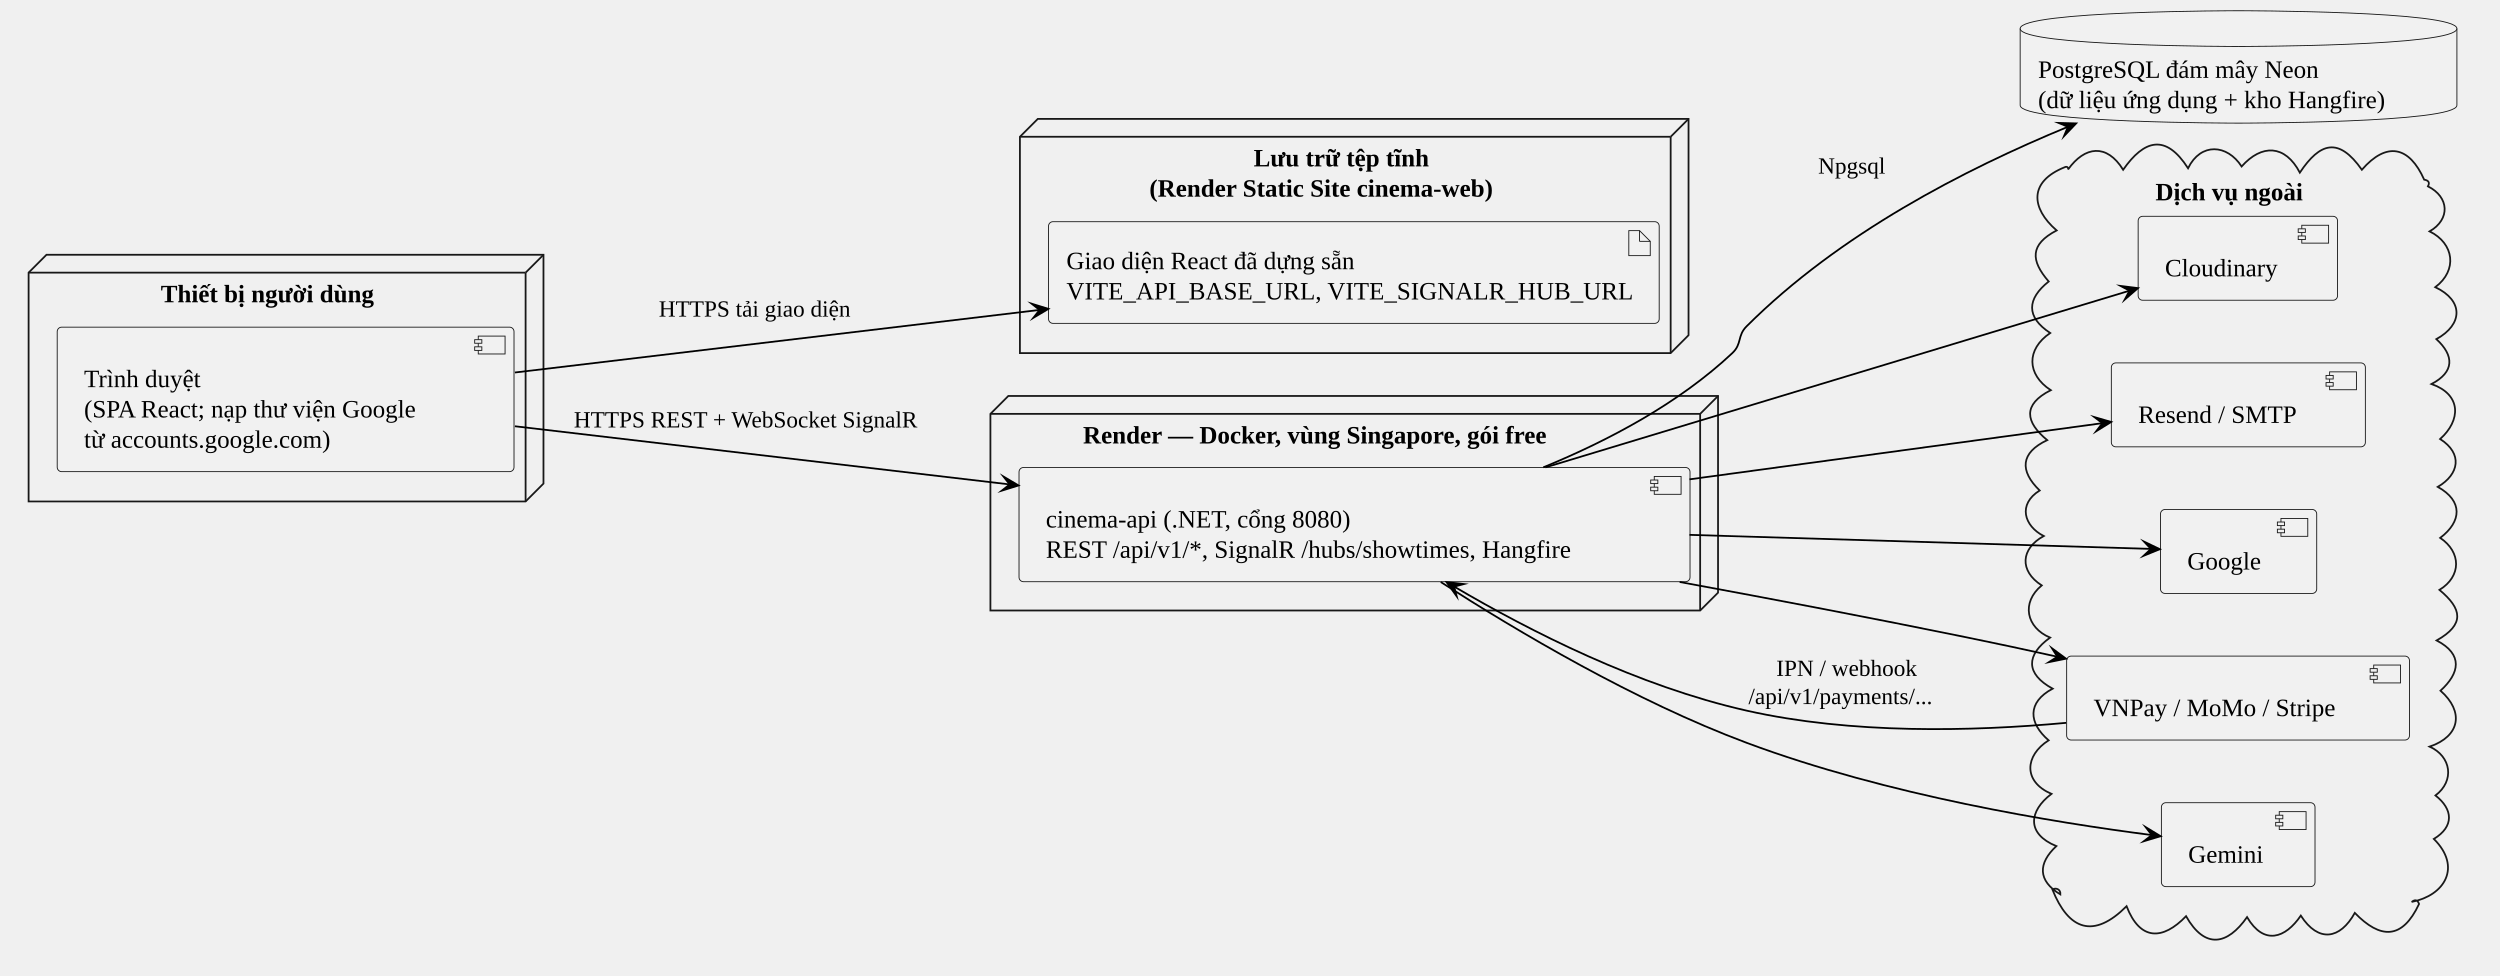
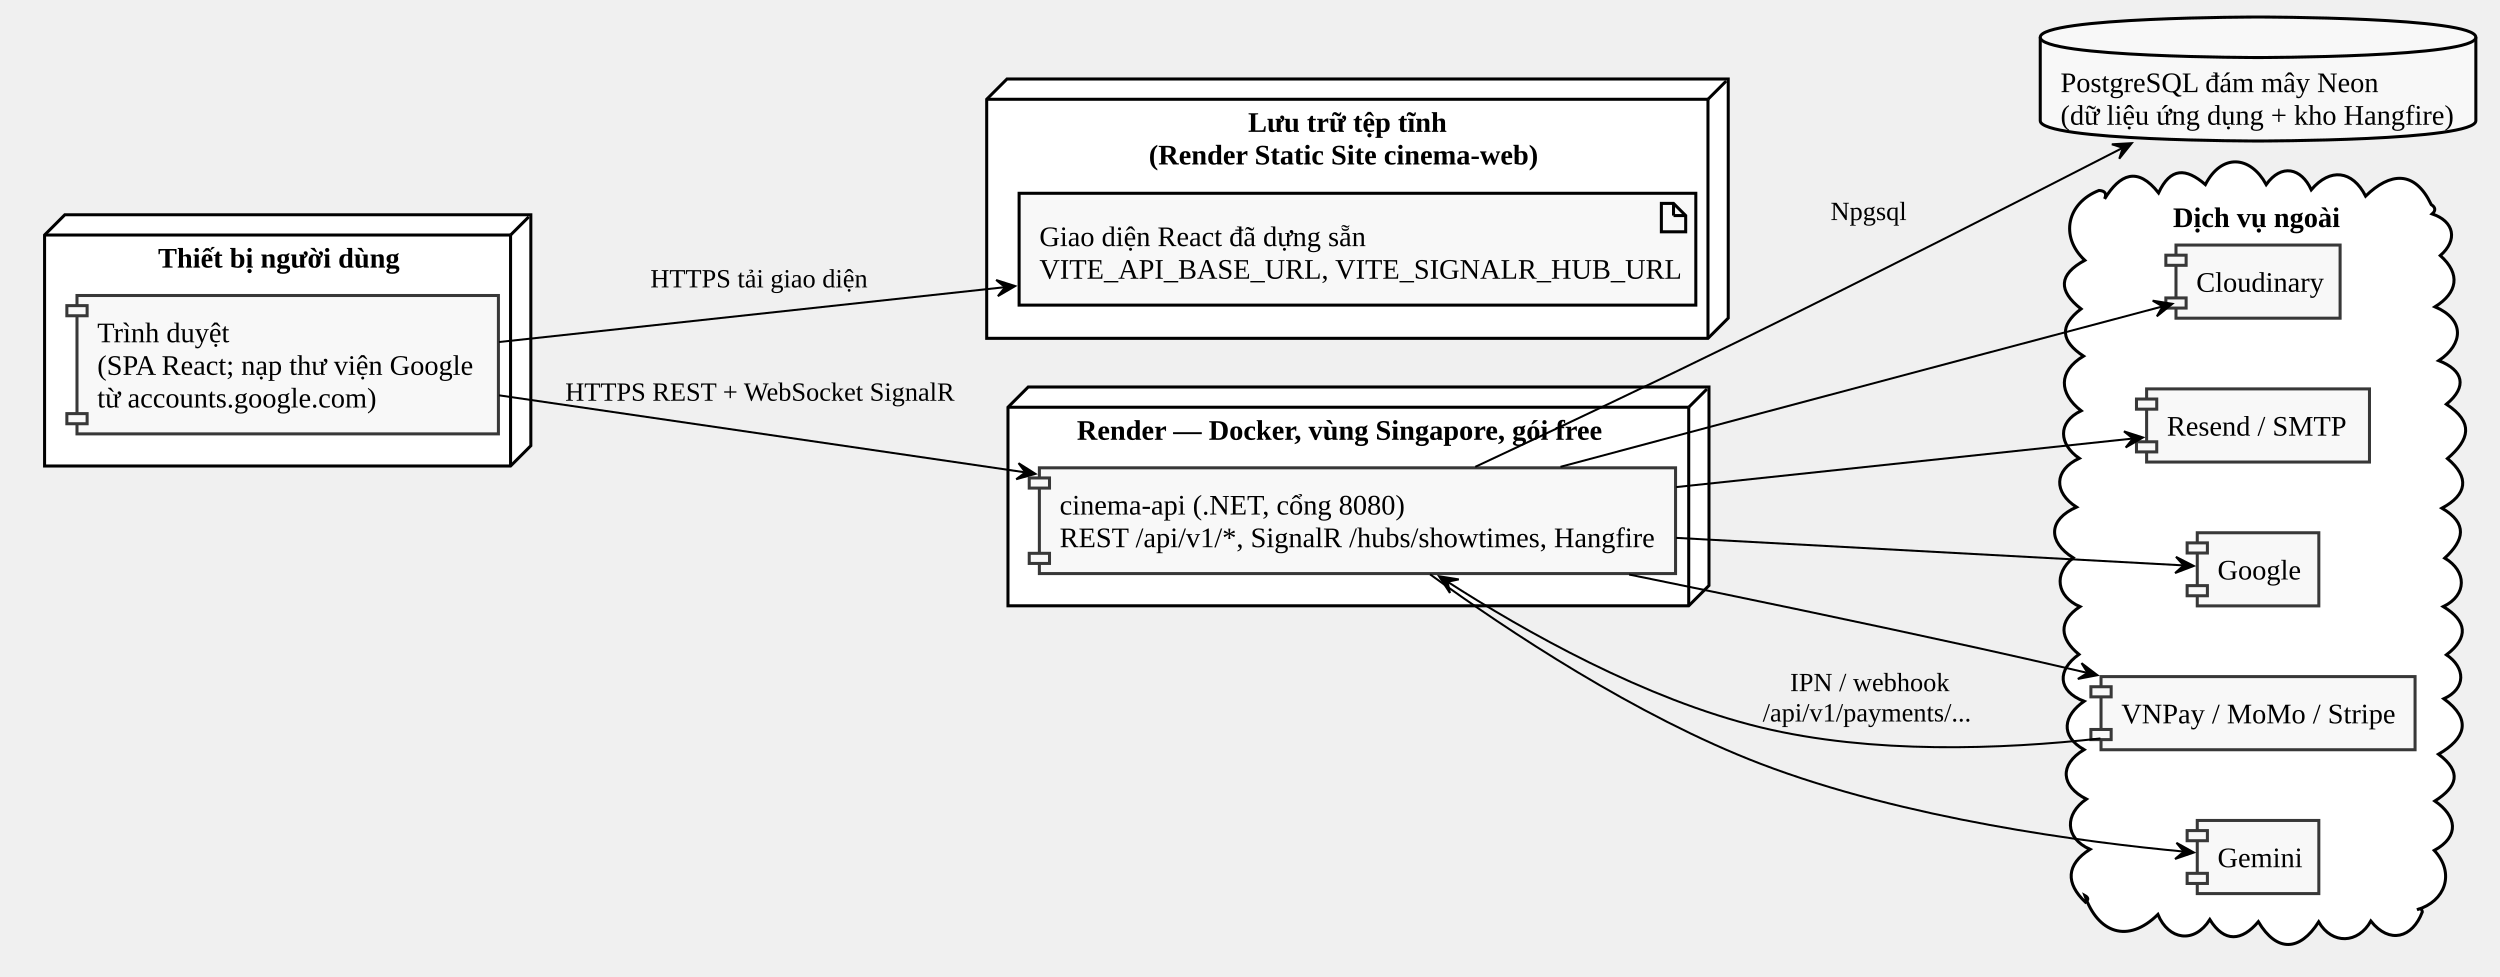
- <svg xmlns="http://www.w3.org/2000/svg" version="1.1" data-diagram-type="DESCRIPTION" style="width:2185px;height:853px;background:#FFFFFF;" width="2185.938px" height="853.125px" viewBox="0 0 2185 853" zoomAndPan="magnify" preserveAspectRatio="none" contentStyleType="text/css">
+ <svg xmlns="http://www.w3.org/2000/svg" contentScriptType="application/ecmascript" contentStyleType="text/css" height="753.125px" preserveAspectRatio="none" style="width:1928px;height:753px;" version="1.1" viewBox="0 0 1928 753" width="1928.125px" zoomAndPan="magnify">
  <defs />
-   <g font-family="sans-serif" lengthAdjust="spacing">
-     <g class="cluster" data-qualified-name="Thi.t b. ng..i d.ng" id="ent0001" data-source-line="8">
-       <polygon points="25,238.281,40.625,222.656,475,222.656,475,422.656,459.375,438.281,25,438.281,25,238.281" fill="none" style="stroke:#181818;stroke-width:1.563;stroke-linejoin:miter;stroke-miterlimit:10;" />
-       <line x1="459.375" y1="238.281" x2="475" y2="222.656" style="stroke:#181818;stroke-width:1.563;" />
-       <line x1="25" y1="238.281" x2="459.375" y2="238.281" style="stroke:#181818;stroke-width:1.563;" />
-       <line x1="459.375" y1="238.281" x2="459.375" y2="438.281" style="stroke:#181818;stroke-width:1.563;" />
-       <text x="140.511" y="264.16" fill="#000" font-size="21.875" textLength="206.477" font-weight="700" font-family="'Times New Roman'">Thiết bị người dùng</text>
-     </g>
-     <g class="cluster" data-qualified-name="L.u tr. t.p t.nh.n.Render Static Site cinema-web." id="ent0003" data-source-line="11">
-       <polygon points="891.406,119.531,907.031,103.906,1475.781,103.906,1475.781,292.969,1460.156,308.594,891.406,308.594,891.406,119.531" fill="none" style="stroke:#181818;stroke-width:1.563;stroke-linejoin:miter;stroke-miterlimit:10;" />
-       <line x1="1460.156" y1="119.531" x2="1475.781" y2="103.906" style="stroke:#181818;stroke-width:1.563;" />
-       <line x1="891.406" y1="119.531" x2="1460.156" y2="119.531" style="stroke:#181818;stroke-width:1.563;" />
-       <line x1="1460.156" y1="119.531" x2="1460.156" y2="308.594" style="stroke:#181818;stroke-width:1.563;" />
-       <text x="1095.686" y="145.41" fill="#000" font-size="21.875" textLength="163.315" font-weight="700" font-family="'Times New Roman'">Lưu trữ tệp tĩnh</text>
-       <text x="1004.507" y="171.878" fill="#000" font-size="21.875" textLength="345.674" font-weight="700" font-family="'Times New Roman'">(Render Static Site cinema-web)</text>
-     </g>
-     <g class="cluster" data-qualified-name="Render . Docker. v.ng Singapore. g.i free" id="ent0005" data-source-line="14">
-       <polygon points="865.625,361.719,881.25,346.094,1501.563,346.094,1501.563,517.969,1485.938,533.594,865.625,533.594,865.625,361.719" fill="none" style="stroke:#181818;stroke-width:1.563;stroke-linejoin:miter;stroke-miterlimit:10;" />
-       <line x1="1485.938" y1="361.719" x2="1501.563" y2="346.094" style="stroke:#181818;stroke-width:1.563;" />
-       <line x1="865.625" y1="361.719" x2="1485.938" y2="361.719" style="stroke:#181818;stroke-width:1.563;" />
-       <line x1="1485.938" y1="361.719" x2="1485.938" y2="533.594" style="stroke:#181818;stroke-width:1.563;" />
-       <text x="946.556" y="387.598" fill="#000" font-size="21.875" textLength="461.575" font-weight="700" font-family="'Times New Roman'">Render — Docker, vùng Singapore, gói free</text>
-     </g>
-     <g class="cluster" data-qualified-name="D.ch v. ngo.i" id="ent0008" data-source-line="18">
-       <path d="M1807.468,148.152 C1822.039,127.745 1841.249,125.145 1855.625,148.367 C1873.953,122.191 1892.699,116.472 1912.357,147.038 C1923.566,124.304 1946.576,126.01 1959.175,145.497 C1976.781,125.76 1997.143,126.276 2010.064,150.875 C2027.748,124.372 2044.03,119.578 2064.269,148.371 C2085.98,123.447 2105.66,127.72 2118.75,157.031 C2122.168,157.557 2124.004,159.312 2122.02,162.865 C2140.599,172.154 2141.831,191.565 2123.488,202.23 C2144.986,212.835 2148.089,236.187 2128.463,250.987 C2153.367,262.833 2152.63,283.565 2129.396,296.4 C2145.054,310.841 2145.328,325.05 2125.163,335.625 C2151.599,344.992 2150.895,367.355 2132.684,383.706 C2152.764,396.588 2149.304,414.552 2130.638,425.538 C2152.763,437.912 2151.621,455.79 2132.755,470.111 C2151.188,482.624 2151.503,503.608 2132.093,515.569 C2151.943,532.117 2154.518,545.699 2129.635,559.76 C2153.004,572.019 2149.821,588.327 2132.992,603.66 C2153.808,621.997 2150.232,643.424 2123.524,652.559 C2142.426,661.162 2145.603,682.354 2128.616,695.239 C2144.049,707.368 2145.083,722.355 2127.198,733.24 C2151.764,757.716 2136.781,782.66 2107.813,788.281 C2110.826,785.93 2112.92,786.388 2114.262,790.068 C2099.502,821.478 2080.437,820.893 2058.102,797.885 C2045.148,821.225 2026.228,823.978 2010.906,800.258 C1997.391,820.08 1978.697,826.566 1963.921,801.58 C1946.64,826.157 1927.069,829.761 1910.608,800.763 C1890.199,821.958 1870.383,822.408 1858.62,792.045 C1829.762,820.866 1808.005,812.957 1793.75,777.344 C1797.319,775.588 1801.074,777.389 1800.793,781.766 C1780.854,769.741 1781.1,754.568 1797.237,739.507 C1770.942,728.691 1773.051,708.976 1792.983,693.853 C1767.895,683.053 1769.699,660.297 1790.49,647.053 C1772.97,631.911 1771.523,613.925 1794.004,601.896 C1770.245,588.87 1770.566,572.533 1791.779,557.265 C1770.896,548.495 1766.324,526.67 1784.459,511.64 C1764.684,498.98 1766.047,479.523 1786.221,468.494 C1768.975,459.682 1763.33,440.763 1782.674,428.69 C1764.953,411.497 1765.825,395.711 1789.257,384.673 C1770.193,368.947 1767.486,353.614 1792.366,341.017 C1771.207,327.166 1770.862,305.322 1791.867,291.05 C1770.532,276.964 1771.481,261.283 1790.566,246.029 C1774.66,227.611 1774.024,213.714 1797.492,201.409 C1774.867,181.784 1773.103,158.668 1804.688,146.094 C1806.374,145.314 1807.884,146.093 1807.468,148.152" style="stroke:#181818;stroke-width:1.563;" fill="none" />
-       <text x="1883.853" y="175.098" fill="#000" font-size="21.875" textLength="144.794" font-weight="700" font-family="'Times New Roman'">Dịch vụ ngoài</text>
-     </g>
-     <g class="entity" data-qualified-name="Thi.t b. ng..i d.ng.BR" id="ent0002" data-source-line="9">
-       <rect x="50" y="285.938" width="399.245" height="126.279" fill="#F1F1F1" style="stroke:#181818;stroke-width:0.781;" rx="3.906" ry="3.906" />
-       <rect x="417.995" y="293.75" width="23.438" height="15.625" fill="#F1F1F1" style="stroke:#181818;stroke-width:0.781;" />
-       <rect x="414.87" y="296.875" width="6.25" height="3.125" fill="#F1F1F1" style="stroke:#181818;stroke-width:0.781;" />
-       <rect x="414.87" y="303.125" width="6.25" height="3.125" fill="#F1F1F1" style="stroke:#181818;stroke-width:0.781;" />
-       <text x="73.438" y="338.379" fill="#000" font-size="21.875" textLength="118.198" font-family="'Times New Roman'">Trình duyệt</text>
-       <text x="73.438" y="364.847" fill="#000" font-size="21.875" textLength="336.745" font-family="'Times New Roman'">(SPA React; nạp thư viện Google</text>
-       <text x="73.438" y="391.315" fill="#000" font-size="21.875" textLength="258.292" font-family="'Times New Roman'">từ accounts.google.com)</text>
-     </g>
-     <g class="entity" data-qualified-name="L.u tr. t.p t.nh.n.Render Static Site cinema-web..WEB" id="ent0004" data-source-line="12">
-       <rect x="916.406" y="193.75" width="533.733" height="88.873" fill="#F1F1F1" style="stroke:#181818;stroke-width:0.781;" rx="3.906" ry="3.906" />
-       <polygon points="1423.576,201.563,1423.576,223.438,1442.326,223.438,1442.326,210.938,1432.951,201.563,1423.576,201.563" fill="#F1F1F1" style="stroke:#181818;stroke-width:0.781;stroke-linejoin:miter;stroke-miterlimit:10;" />
-       <line x1="1432.951" y1="201.563" x2="1432.951" y2="210.938" style="stroke:#181818;stroke-width:0.781;" />
-       <line x1="1442.326" y1="210.938" x2="1432.951" y2="210.938" style="stroke:#181818;stroke-width:0.781;" />
-       <text x="932.031" y="235.254" fill="#000" font-size="21.875" textLength="296.637" font-family="'Times New Roman'">Giao diện React đã dựng sẵn</text>
-       <text x="932.031" y="261.722" fill="#000" font-size="21.875" textLength="486.858" font-family="'Times New Roman'">VITE_API_BASE_URL, VITE_SIGNALR_HUB_URL</text>
-     </g>
-     <g class="entity" data-qualified-name="Render . Docker. v.ng Singapore. g.i free.API" id="ent0006" data-source-line="15">
-       <rect x="890.625" y="408.594" width="586.453" height="99.811" fill="#F1F1F1" style="stroke:#181818;stroke-width:0.781;" rx="3.906" ry="3.906" />
-       <rect x="1445.828" y="416.406" width="23.438" height="15.625" fill="#F1F1F1" style="stroke:#181818;stroke-width:0.781;" />
-       <rect x="1442.703" y="419.531" width="6.25" height="3.125" fill="#F1F1F1" style="stroke:#181818;stroke-width:0.781;" />
-       <rect x="1442.703" y="425.781" width="6.25" height="3.125" fill="#F1F1F1" style="stroke:#181818;stroke-width:0.781;" />
-       <text x="914.063" y="461.035" fill="#000" font-size="21.875" textLength="313.342" font-family="'Times New Roman'">cinema-api (.NET, cổng 8080)</text>
-       <text x="914.063" y="487.503" fill="#000" font-size="21.875" textLength="523.953" font-family="'Times New Roman'">REST /api/v1/*, SignalR /hubs/showtimes, Hangfire</text>
-     </g>
-     <g class="entity" data-qualified-name="D.ch v. ngo.i.CLD" id="ent0009" data-source-line="19">
-       <rect x="1868.75" y="189.063" width="174.257" height="73.343" fill="#F1F1F1" style="stroke:#181818;stroke-width:0.781;" rx="3.906" ry="3.906" />
-       <rect x="2011.757" y="196.875" width="23.438" height="15.625" fill="#F1F1F1" style="stroke:#181818;stroke-width:0.781;" />
-       <rect x="2008.632" y="200" width="6.25" height="3.125" fill="#F1F1F1" style="stroke:#181818;stroke-width:0.781;" />
-       <rect x="2008.632" y="206.25" width="6.25" height="3.125" fill="#F1F1F1" style="stroke:#181818;stroke-width:0.781;" />
-       <text x="1892.188" y="241.504" fill="#000" font-size="21.875" textLength="111.757" font-family="'Times New Roman'">Cloudinary</text>
-     </g>
-     <g class="entity" data-qualified-name="D.ch v. ngo.i.MAIL" id="ent0010" data-source-line="20">
-       <rect x="1845.313" y="317.188" width="222.023" height="73.343" fill="#F1F1F1" style="stroke:#181818;stroke-width:0.781;" rx="3.906" ry="3.906" />
-       <rect x="2036.086" y="325" width="23.438" height="15.625" fill="#F1F1F1" style="stroke:#181818;stroke-width:0.781;" />
-       <rect x="2032.961" y="328.125" width="6.25" height="3.125" fill="#F1F1F1" style="stroke:#181818;stroke-width:0.781;" />
-       <rect x="2032.961" y="334.375" width="6.25" height="3.125" fill="#F1F1F1" style="stroke:#181818;stroke-width:0.781;" />
-       <text x="1868.75" y="369.629" fill="#000" font-size="21.875" textLength="159.523" font-family="'Times New Roman'">Resend / SMTP</text>
-     </g>
-     <g class="entity" data-qualified-name="D.ch v. ngo.i.PAY" id="ent0011" data-source-line="21">
-       <rect x="1806.25" y="573.438" width="299.622" height="73.343" fill="#F1F1F1" style="stroke:#181818;stroke-width:0.781;" rx="3.906" ry="3.906" />
-       <rect x="2074.622" y="581.25" width="23.438" height="15.625" fill="#F1F1F1" style="stroke:#181818;stroke-width:0.781;" />
-       <rect x="2071.497" y="584.375" width="6.25" height="3.125" fill="#F1F1F1" style="stroke:#181818;stroke-width:0.781;" />
-       <rect x="2071.497" y="590.625" width="6.25" height="3.125" fill="#F1F1F1" style="stroke:#181818;stroke-width:0.781;" />
-       <text x="1829.688" y="625.879" fill="#000" font-size="21.875" textLength="237.122" font-family="'Times New Roman'">VNPay / MoMo / Stripe</text>
-     </g>
-     <g class="entity" data-qualified-name="D.ch v. ngo.i.GG" id="ent0012" data-source-line="22">
-       <rect x="1888.281" y="445.313" width="136.52" height="73.343" fill="#F1F1F1" style="stroke:#181818;stroke-width:0.781;" rx="3.906" ry="3.906" />
-       <rect x="1993.552" y="453.125" width="23.438" height="15.625" fill="#F1F1F1" style="stroke:#181818;stroke-width:0.781;" />
-       <rect x="1990.427" y="456.25" width="6.25" height="3.125" fill="#F1F1F1" style="stroke:#181818;stroke-width:0.781;" />
-       <rect x="1990.427" y="462.5" width="6.25" height="3.125" fill="#F1F1F1" style="stroke:#181818;stroke-width:0.781;" />
-       <text x="1911.719" y="497.754" fill="#000" font-size="21.875" textLength="74.02" font-family="'Times New Roman'">Google</text>
-     </g>
-     <g class="entity" data-qualified-name="D.ch v. ngo.i.GEM" id="ent0013" data-source-line="23">
-       <rect x="1889.063" y="701.563" width="134.256" height="73.343" fill="#F1F1F1" style="stroke:#181818;stroke-width:0.781;" rx="3.906" ry="3.906" />
-       <rect x="1992.068" y="709.375" width="23.438" height="15.625" fill="#F1F1F1" style="stroke:#181818;stroke-width:0.781;" />
-       <rect x="1988.943" y="712.5" width="6.25" height="3.125" fill="#F1F1F1" style="stroke:#181818;stroke-width:0.781;" />
-       <rect x="1988.943" y="718.75" width="6.25" height="3.125" fill="#F1F1F1" style="stroke:#181818;stroke-width:0.781;" />
-       <text x="1912.5" y="754.004" fill="#000" font-size="21.875" textLength="71.756" font-family="'Times New Roman'">Gemini</text>
-     </g>
-     <g class="entity" data-qualified-name="DB" id="ent0007" data-source-line="17">
-       <path d="M1765.625,25 C1765.625,9.375 1956.48,9.375 1956.48,9.375 C1956.48,9.375 2147.334,9.375 2147.334,25 L2147.334,91.998 C2147.334,107.623 1956.48,107.623 1956.48,107.623 C1956.48,107.623 1765.625,107.623 1765.625,91.998 L1765.625,25" style="stroke:#181818;stroke-width:0.781;" fill="#F1F1F1" />
-       <path d="M1765.625,25 C1765.625,40.625 1956.48,40.625 1956.48,40.625 C1956.48,40.625 2147.334,40.625 2147.334,25" style="stroke:#181818;stroke-width:0.781;" fill="none" />
-       <text x="1781.25" y="68.066" fill="#000" font-size="21.875" textLength="285.635" font-family="'Times New Roman'">PostgreSQL đám mây Neon</text>
-       <text x="1781.25" y="94.534" fill="#000" font-size="21.875" textLength="350.459" font-family="'Times New Roman'">(dữ liệu ứng dụng + kho Hangfire)</text>
-     </g>
-     <g class="link" data-entity-1="ent0002" data-entity-2="ent0004" id="lnk14" data-source-line="25" data-link-type="dependency">
-       <path d="M450.031,325.563 C586,309.344 760.117,288.581 908.571,270.878" style="stroke:#000;stroke-width:1.563;" fill="none" id="BR-to-WEB" />
-       <polygon points="916.328,269.953,901.624,265.412,908.571,270.878,903.105,277.824,916.328,269.953" fill="#000" style="stroke:#000;stroke-width:1.563;stroke-linejoin:miter;stroke-miterlimit:10;" />
-       <text x="575.781" y="276.709" fill="#000" font-size="20.313" textLength="189.597" font-family="'Times New Roman'">HTTPS tải giao diện</text>
-     </g>
-     <g class="link" data-entity-1="ent0002" data-entity-2="ent0006" id="lnk15" data-source-line="26" data-link-type="dependency">
-       <path d="M450.031,372.547 C578.125,387.609 739.21,406.541 882.46,423.385" style="stroke:#000;stroke-width:1.563;" fill="none" id="BR-to-API" />
-       <polygon points="890.219,424.297,876.982,416.447,882.46,423.385,875.523,428.862,890.219,424.297" fill="#000" style="stroke:#000;stroke-width:1.563;stroke-linejoin:miter;stroke-miterlimit:10;" />
-       <text x="501.563" y="373.584" fill="#000" font-size="20.313" textLength="337.596" font-family="'Times New Roman'">HTTPS REST + WebSocket SignalR</text>
-     </g>
-     <g class="link" data-entity-1="ent0006" data-entity-2="ent0007" id="lnk16" data-source-line="27" data-link-type="dependency">
-       <path d="M1348.813,408.469 C1406.031,384.984 1467.531,352.328 1514.063,308.594 C1522.672,300.516 1518.203,293.484 1526.563,285.156 C1607.719,204.266 1716.528,148.292 1807.341,110.823" style="stroke:#000;stroke-width:1.563;" fill="none" id="API-to-DB" />
-       <polygon points="1814.563,107.844,1799.179,107.43,1807.341,110.823,1803.947,118.985,1814.563,107.844" fill="#000" style="stroke:#000;stroke-width:1.563;stroke-linejoin:miter;stroke-miterlimit:10;" />
-       <text x="1589.063" y="151.709" fill="#000" font-size="20.313" textLength="68.277" font-family="'Times New Roman'">Npgsql</text>
-     </g>
-     <g class="link" data-entity-1="ent0006" data-entity-2="ent0009" id="lnk17" data-source-line="28" data-link-type="dependency">
-       <path d="M1350.719,408.5 C1509.734,360.391 1736.257,291.872 1861.163,254.075" style="stroke:#000;stroke-width:1.563;" fill="none" id="API-to-CLD" />
-       <polygon points="1868.641,251.813,1853.371,249.903,1861.163,254.075,1856.991,261.868,1868.641,251.813" fill="#000" style="stroke:#000;stroke-width:1.563;stroke-linejoin:miter;stroke-miterlimit:10;" />
-     </g>
-     <g class="link" data-entity-1="ent0006" data-entity-2="ent0010" id="lnk18" data-source-line="29" data-link-type="dependency">
-       <path d="M1476.625,418.938 C1605.531,401.406 1741.556,382.897 1837.446,369.85" style="stroke:#000;stroke-width:1.563;" fill="none" id="API-to-MAIL" />
-       <polygon points="1845.188,368.797,1830.411,364.5,1837.446,369.85,1832.096,376.886,1845.188,368.797" fill="#000" style="stroke:#000;stroke-width:1.563;stroke-linejoin:miter;stroke-miterlimit:10;" />
-     </g>
-     <g class="link" data-entity-1="ent0006" data-entity-2="ent0011" id="lnk19" data-source-line="30" data-link-type="dependency">
-       <path d="M1468.016,508.656 C1549.109,523.578 1637.531,540.406 1718.75,557.031 C1746.922,562.797 1769.296,567.586 1798.108,573.992" style="stroke:#000;stroke-width:1.563;" fill="none" id="API-to-PAY" />
-       <polygon points="1805.734,575.688,1793.364,566.534,1798.108,573.992,1790.651,578.736,1805.734,575.688" fill="#000" style="stroke:#000;stroke-width:1.563;stroke-linejoin:miter;stroke-miterlimit:10;" />
-     </g>
-     <g class="link" data-entity-1="ent0011" data-entity-2="ent0006" id="lnk22" data-source-line="33" data-link-type="dependency">
-       <path d="M1805.813,631.766 C1722.672,639.406 1617.766,641.688 1526.563,621.094 C1431.156,599.547 1337.894,551.987 1270.956,512.69" style="stroke:#000;stroke-width:1.563;" fill="none" id="PAY-to-API" />
-       <polygon points="1264.219,508.734,1273.182,521.244,1270.956,512.69,1279.51,510.464,1264.219,508.734" fill="#000" style="stroke:#000;stroke-width:1.563;stroke-linejoin:miter;stroke-miterlimit:10;" />
-       <text x="1552.444" y="590.771" fill="#000" font-size="20.313" textLength="140.898" font-family="'Times New Roman'">IPN / webhook</text>
-       <text x="1528.125" y="615.349" fill="#000" font-size="20.313" textLength="189.537" font-family="'Times New Roman'">/api/v1/payments/...</text>
-     </g>
-     <g class="link" data-entity-1="ent0006" data-entity-2="ent0012" id="lnk20" data-source-line="31" data-link-type="dependency">
-       <path d="M1476.625,467.469 C1626.375,472.031 1788.363,476.966 1879.879,479.747" style="stroke:#000;stroke-width:1.563;" fill="none" id="API-to-GG" />
-       <polygon points="1887.687,479.984,1873.821,473.31,1879.879,479.747,1873.442,485.804,1887.687,479.984" fill="#000" style="stroke:#000;stroke-width:1.563;stroke-linejoin:miter;stroke-miterlimit:10;" />
-     </g>
-     <g class="link" data-entity-1="ent0006" data-entity-2="ent0013" id="lnk21" data-source-line="32" data-link-type="dependency">
-       <path d="M1259.234,508.703 C1326.313,551.906 1429.25,612.906 1526.563,649.219 C1649.969,695.266 1795.001,718.815 1880.658,729.846" style="stroke:#000;stroke-width:1.563;" fill="none" id="API-to-GEM" />
-       <polygon points="1888.406,730.844,1875.257,722.849,1880.658,729.846,1873.661,735.246,1888.406,730.844" fill="#000" style="stroke:#000;stroke-width:1.563;stroke-linejoin:miter;stroke-miterlimit:10;" />
-     </g>
+   <g>
+     <polygon fill="#FFFFFF" points="34.375,181.25,50,165.625,409.375,165.625,409.375,343.75,393.75,359.375,34.375,359.375,34.375,181.25" style="stroke: #000000; stroke-width: 2.344;" />
+     <line style="stroke: #000000; stroke-width: 2.344;" x1="393.75" x2="407.812" y1="181.25" y2="167.188" />
+     <line style="stroke: #000000; stroke-width: 2.344;" x1="34.375" x2="393.75" y1="181.25" y2="181.25" />
+     <line style="stroke: #000000; stroke-width: 2.344;" x1="393.75" x2="393.75" y1="181.25" y2="359.375" />
+     <text fill="#000000" font-family="Times New Roman" font-size="21.875" font-weight="bold" lengthAdjust="spacingAndGlyphs" textLength="187.5" x="121.875" y="206.36">Thiết bị người dùng</text>
+     <polygon fill="#FFFFFF" points="760.938,76.562,776.562,60.938,1332.812,60.938,1332.812,245.312,1317.188,260.938,760.938,260.938,760.938,76.562" style="stroke: #000000; stroke-width: 2.344;" />
+     <line style="stroke: #000000; stroke-width: 2.344;" x1="1317.188" x2="1331.25" y1="76.562" y2="62.5" />
+     <line style="stroke: #000000; stroke-width: 2.344;" x1="760.938" x2="1317.188" y1="76.562" y2="76.562" />
+     <line style="stroke: #000000; stroke-width: 2.344;" x1="1317.188" x2="1317.188" y1="76.562" y2="260.938" />
+     <text fill="#000000" font-family="Times New Roman" font-size="21.875" font-weight="bold" lengthAdjust="spacingAndGlyphs" textLength="156.25" x="962.5" y="101.672">Lưu trữ tệp tĩnh</text>
+     <text fill="#000000" font-family="Times New Roman" font-size="21.875" font-weight="bold" lengthAdjust="spacingAndGlyphs" textLength="309.375" x="885.938" y="126.826">(Render Static Site cinema-web)</text>
+     <polygon fill="#FFFFFF" points="777.344,314.062,792.969,298.438,1317.969,298.438,1317.969,451.562,1302.344,467.188,777.344,467.188,777.344,314.062" style="stroke: #000000; stroke-width: 2.344;" />
+     <line style="stroke: #000000; stroke-width: 2.344;" x1="1302.344" x2="1316.406" y1="314.062" y2="300" />
+     <line style="stroke: #000000; stroke-width: 2.344;" x1="777.344" x2="1302.344" y1="314.062" y2="314.062" />
+     <line style="stroke: #000000; stroke-width: 2.344;" x1="1302.344" x2="1302.344" y1="314.062" y2="467.188" />
+     <text fill="#000000" font-family="Times New Roman" font-size="21.875" font-weight="bold" lengthAdjust="spacingAndGlyphs" textLength="421.875" x="830.469" y="339.172">Render — Docker, vùng Singapore, gói free</text>
+     <path d="M1623.061,153.425 C1634.901,134.32 1648.355,128.089 1664.674,148.736 C1673.891,129.021 1685.788,129.398 1700.788,142.343 C1713.194,118.346 1735.271,119.694 1747.705,142.315 C1759.355,126.063 1774.664,129.353 1782.45,146.353 C1796.981,129.318 1814.156,131.227 1824.367,151.24 C1843.076,132.99 1862.165,130.806 1875,157.812 C1878.218,159.772 1878.642,162.378 1875.734,164.966 C1892.983,170.857 1895.563,185.232 1881.953,197.097 C1897.996,211.362 1895.183,225.766 1877.901,236.614 C1901.046,246.453 1899.878,265.371 1880.778,278.136 C1899.689,285.502 1903.186,298.141 1886.68,311.73 C1907.922,325.775 1904.675,338.868 1887.488,353.654 C1904.836,368.139 1902.645,381.472 1883.264,391.901 C1903.392,403.806 1900.389,416.552 1885.399,430.405 C1902.366,440.454 1902.89,458.81 1884.299,467.813 C1902.527,478.901 1904.207,491.571 1886.724,504.988 C1901.399,514.84 1902.093,530.922 1884.73,538.889 C1906.818,555.044 1901.184,569.618 1880.593,581.643 C1899.007,595.449 1895,606.736 1877.766,617.751 C1894.487,629.261 1897.38,644.786 1877.314,655.859 C1893.637,673.29 1885.885,695.192 1864.062,701.562 C1866.062,700.421 1867.705,700.62 1868.092,703.274 C1860.52,723.356 1842.746,728.384 1828.388,710.343 C1818.596,727.892 1798.503,728.728 1788.156,710.976 C1773.67,733.64 1755.978,734.763 1741.633,710.836 C1728.97,725.843 1715.422,727.229 1704.218,709.185 C1692.182,728.163 1672.395,724.951 1664.166,705.243 C1640.859,728.264 1617.701,719.337 1607.812,690.625 C1610.507,692.137 1610.954,693.753 1608.35,695.814 C1592.824,681.229 1593.345,666.723 1611.789,654.999 C1592.022,646.151 1592.291,627.73 1609.014,616.268 C1589.545,606.367 1587.678,589.918 1607.188,578.15 C1588.277,567.214 1591.534,551.737 1607.221,540.831 C1586.596,532.92 1586.316,516.683 1603.274,504.67 C1588.706,492.664 1586.86,479.205 1604.03,467.851 C1586.021,459.9 1583.491,442.738 1598.832,430.184 C1579.196,417.749 1579.475,400.812 1601.37,391.071 C1583.756,379.755 1583.827,362.663 1603.488,353.445 C1588.142,342.915 1586.111,325.924 1604.964,316.769 C1587.788,303.347 1587.043,286.458 1606.783,274.63 C1589.615,263.245 1587.63,251.395 1604.898,238.227 C1587.124,224.216 1587.468,211.812 1607.79,200.74 C1588.103,182.277 1594.298,156.358 1618.75,146.875 C1623.1,147.146 1625.052,148.98 1623.061,153.425 " fill="#FFFFFF" style="stroke: #000000; stroke-width: 2.344;" />
+     <text fill="#000000" font-family="Times New Roman" font-size="21.875" font-weight="bold" lengthAdjust="spacingAndGlyphs" textLength="131.25" x="1675.781" y="175.11">Dịch vụ ngoài</text>
+     <rect fill="#F8F8F8" height="106.712" style="stroke: #383838; stroke-width: 2.344;" width="325" x="59.375" y="227.891" />
+     <rect fill="#F8F8F8" height="7.812" style="stroke: #383838; stroke-width: 2.344;" width="15.625" x="51.562" y="235.703" />
+     <rect fill="#F8F8F8" height="7.812" style="stroke: #383838; stroke-width: 2.344;" width="15.625" x="51.562" y="318.978" />
+     <text fill="#000000" font-family="Times New Roman" font-size="21.875" lengthAdjust="spacingAndGlyphs" textLength="103.125" x="75" y="263.938">Trình duyệt</text>
+     <text fill="#000000" font-family="Times New Roman" font-size="21.875" lengthAdjust="spacingAndGlyphs" textLength="293.75" x="75" y="289.092">(SPA React; nạp thư viện Google</text>
+     <text fill="#000000" font-family="Times New Roman" font-size="21.875" lengthAdjust="spacingAndGlyphs" textLength="221.875" x="75" y="314.246">từ accounts.google.com)</text>
+     <rect fill="#F8F8F8" height="86.246" style="stroke: #000000; stroke-width: 2.344;" width="521.875" x="785.938" y="149.062" />
+     <polygon fill="#F8F8F8" points="1281.25,156.875,1281.25,178.75,1300,178.75,1300,166.25,1290.625,156.875,1281.25,156.875" style="stroke: #000000; stroke-width: 2.344;" />
+     <line style="stroke: #000000; stroke-width: 2.344;" x1="1290.625" x2="1290.625" y1="156.875" y2="166.25" />
+     <line style="stroke: #000000; stroke-width: 2.344;" x1="1300" x2="1290.625" y1="166.25" y2="166.25" />
+     <text fill="#000000" font-family="Times New Roman" font-size="21.875" lengthAdjust="spacingAndGlyphs" textLength="253.125" x="801.562" y="189.797">Giao diện React đã dựng sẵn</text>
+     <text fill="#000000" font-family="Times New Roman" font-size="21.875" lengthAdjust="spacingAndGlyphs" textLength="475" x="801.562" y="214.952">VITE_API_BASE_URL, VITE_SIGNALR_HUB_URL</text>
+     <rect fill="#F8F8F8" height="81.558" style="stroke: #383838; stroke-width: 2.344;" width="490.625" x="801.562" y="360.781" />
+     <rect fill="#F8F8F8" height="7.812" style="stroke: #383838; stroke-width: 2.344;" width="15.625" x="793.75" y="368.594" />
+     <rect fill="#F8F8F8" height="7.812" style="stroke: #383838; stroke-width: 2.344;" width="15.625" x="793.75" y="426.714" />
+     <text fill="#000000" font-family="Times New Roman" font-size="21.875" lengthAdjust="spacingAndGlyphs" textLength="271.875" x="817.188" y="396.829">cinema-api (.NET, cổng 8080)</text>
+     <text fill="#000000" font-family="Times New Roman" font-size="21.875" lengthAdjust="spacingAndGlyphs" textLength="459.375" x="817.188" y="421.983">REST /api/v1/*, SignalR /hubs/showtimes, Hangfire</text>
+     <rect fill="#F8F8F8" height="56.404" style="stroke: #383838; stroke-width: 2.344;" width="126.562" x="1678.125" y="188.984" />
+     <rect fill="#F8F8F8" height="7.812" style="stroke: #383838; stroke-width: 2.344;" width="15.625" x="1670.312" y="196.797" />
+     <rect fill="#F8F8F8" height="7.812" style="stroke: #383838; stroke-width: 2.344;" width="15.625" x="1670.312" y="229.763" />
+     <text fill="#000000" font-family="Times New Roman" font-size="21.875" lengthAdjust="spacingAndGlyphs" textLength="95.312" x="1693.75" y="225.032">Cloudinary</text>
+     <rect fill="#F8F8F8" height="56.404" style="stroke: #383838; stroke-width: 2.344;" width="171.875" x="1655.469" y="299.922" />
+     <rect fill="#F8F8F8" height="7.812" style="stroke: #383838; stroke-width: 2.344;" width="15.625" x="1647.656" y="307.734" />
+     <rect fill="#F8F8F8" height="7.812" style="stroke: #383838; stroke-width: 2.344;" width="15.625" x="1647.656" y="340.701" />
+     <text fill="#000000" font-family="Times New Roman" font-size="21.875" lengthAdjust="spacingAndGlyphs" textLength="140.625" x="1671.094" y="335.969">Resend / SMTP</text>
+     <rect fill="#F8F8F8" height="56.404" style="stroke: #383838; stroke-width: 2.344;" width="242.188" x="1620.312" y="521.797" />
+     <rect fill="#F8F8F8" height="7.812" style="stroke: #383838; stroke-width: 2.344;" width="15.625" x="1612.5" y="529.609" />
+     <rect fill="#F8F8F8" height="7.812" style="stroke: #383838; stroke-width: 2.344;" width="15.625" x="1612.5" y="562.576" />
+     <text fill="#000000" font-family="Times New Roman" font-size="21.875" lengthAdjust="spacingAndGlyphs" textLength="210.938" x="1635.938" y="557.844">VNPay / MoMo / Stripe</text>
+     <rect fill="#F8F8F8" height="56.404" style="stroke: #383838; stroke-width: 2.344;" width="93.75" x="1694.531" y="410.859" />
+     <rect fill="#F8F8F8" height="7.812" style="stroke: #383838; stroke-width: 2.344;" width="15.625" x="1686.719" y="418.672" />
+     <rect fill="#F8F8F8" height="7.812" style="stroke: #383838; stroke-width: 2.344;" width="15.625" x="1686.719" y="451.639" />
+     <text fill="#000000" font-family="Times New Roman" font-size="21.875" lengthAdjust="spacingAndGlyphs" textLength="62.5" x="1710.156" y="446.907">Google</text>
+     <rect fill="#F8F8F8" height="56.404" style="stroke: #383838; stroke-width: 2.344;" width="93.75" x="1694.531" y="632.734" />
+     <rect fill="#F8F8F8" height="7.812" style="stroke: #383838; stroke-width: 2.344;" width="15.625" x="1686.719" y="640.547" />
+     <rect fill="#F8F8F8" height="7.812" style="stroke: #383838; stroke-width: 2.344;" width="15.625" x="1686.719" y="673.514" />
+     <text fill="#000000" font-family="Times New Roman" font-size="21.875" lengthAdjust="spacingAndGlyphs" textLength="62.5" x="1710.156" y="668.782">Gemini</text>
+     <path d="M1573.438,28.75 C1573.438,13.125 1741.406,13.125 1741.406,13.125 C1741.406,13.125 1909.375,13.125 1909.375,28.75 L1909.375,93.121 C1909.375,108.746 1741.406,108.746 1741.406,108.746 C1741.406,108.746 1573.438,108.746 1573.438,93.121 L1573.438,28.75 " fill="#F8F8F8" style="stroke: #000000; stroke-width: 2.344;" />
+     <path d="M1573.438,28.75 C1573.438,44.375 1741.406,44.375 1741.406,44.375 C1741.406,44.375 1909.375,44.375 1909.375,28.75 " fill="none" style="stroke: #000000; stroke-width: 2.344;" />
+     <text fill="#000000" font-family="Times New Roman" font-size="21.875" lengthAdjust="spacingAndGlyphs" textLength="248.438" x="1589.062" y="71.047">PostgreSQL đám mây Neon</text>
+     <text fill="#000000" font-family="Times New Roman" font-size="21.875" lengthAdjust="spacingAndGlyphs" textLength="304.688" x="1589.062" y="96.201">(dữ liệu ứng dụng + kho Hangfire)</text>
+     <path d="M384.828,263.766 C495.891,251.719 646.078,235.453 775.172,221.453 " fill="none" id="BR-WEB" style="stroke: #000000; stroke-width: 1.562;" />
+     <polygon fill="#000000" points="782.875,220.625,768.217,215.938,775.109,221.473,769.574,228.365,782.875,220.625" style="stroke: #000000; stroke-width: 1.562;" />
+     <text fill="#000000" font-family="Times New Roman" font-size="20.312" lengthAdjust="spacingAndGlyphs" textLength="167.188" x="501.562" y="221.651">HTTPS tải giao diện</text>
+     <path d="M384.828,304.875 C500.453,321.797 658.469,344.938 790.969,364.328 " fill="none" id="BR-API" style="stroke: #000000; stroke-width: 1.562;" />
+     <polygon fill="#000000" points="798.516,365.438,785.511,357.209,790.786,364.301,783.694,369.576,798.516,365.438" style="stroke: #000000; stroke-width: 1.562;" />
+     <text fill="#000000" font-family="Times New Roman" font-size="20.312" lengthAdjust="spacingAndGlyphs" textLength="298.438" x="435.938" y="309.042">HTTPS REST + WebSocket SignalR</text>
+     <path d="M1137.719,360.031 C1196.812,332.359 1275.922,294.953 1345.312,260.938 C1444.906,212.125 1557.703,154.719 1637.109,113.969 " fill="none" id="API-DB" style="stroke: #000000; stroke-width: 1.562;" />
+     <polygon fill="#000000" points="1644.031,110.406,1628.667,111.282,1637.084,113.98,1634.386,122.397,1644.031,110.406" style="stroke: #000000; stroke-width: 1.562;" />
+     <text fill="#000000" font-family="Times New Roman" font-size="20.312" lengthAdjust="spacingAndGlyphs" textLength="60.938" x="1411.719" y="169.714">Npgsql</text>
+     <path d="M1203.438,360.016 C1252.766,346.812 1307.578,332.156 1357.812,318.75 C1465.922,289.906 1591.266,256.609 1668.047,236.234 " fill="none" id="API-CLD" style="stroke: #000000; stroke-width: 1.562;" />
+     <polygon fill="#000000" points="1675.344,234.297,1660.147,231.876,1667.794,236.307,1663.363,243.955,1675.344,234.297" style="stroke: #000000; stroke-width: 1.562;" />
+     <path d="M1292.688,375.625 C1414.547,362.672 1554.875,347.766 1645.328,338.156 " fill="none" id="API-MAIL" style="stroke: #000000; stroke-width: 1.562;" />
+     <polygon fill="#000000" points="1652.656,337.391,1638.012,332.662,1644.888,338.217,1639.333,345.092,1652.656,337.391" style="stroke: #000000; stroke-width: 1.562;" />
+     <path d="M1256.391,443.094 C1340.406,460.203 1438.203,480.547 1526.562,500 C1553.766,505.984 1582.844,512.641 1610.516,519.094 " fill="none" id="API-PAY" style="stroke: #000000; stroke-width: 1.562;" />
+     <polygon fill="#000000" points="1617.547,520.719,1605.284,511.422,1609.941,518.934,1602.429,523.592,1617.547,520.719" style="stroke: #000000; stroke-width: 1.562;" />
+     <path d="M1619.844,569.5 C1543.719,577.953 1443.734,581.766 1357.812,560.938 C1268.469,539.281 1176.031,487.062 1115.734,448.266 " fill="none" id="PAY-API" style="stroke: #000000; stroke-width: 1.562;" />
+     <polygon fill="#000000" points="1109.797,444.406,1118.184,457.308,1116.348,448.662,1124.994,446.826,1109.797,444.406" style="stroke: #000000; stroke-width: 1.562;" />
+     <text fill="#000000" font-family="Times New Roman" font-size="20.312" lengthAdjust="spacingAndGlyphs" textLength="123.438" x="1380.469" y="533.026">IPN / webhook</text>
+     <text fill="#000000" font-family="Times New Roman" font-size="20.312" lengthAdjust="spacingAndGlyphs" textLength="165.625" x="1359.375" y="556.384">/api/v1/payments/...</text>
+     <path d="M1292.688,414.812 C1433.844,422.469 1599.781,431.469 1684.281,436.047 " fill="none" id="API-GG" style="stroke: #000000; stroke-width: 1.562;" />
+     <polygon fill="#000000" points="1691.812,436.453,1678.11,429.45,1684.012,436.03,1677.432,441.932,1691.812,436.453" style="stroke: #000000; stroke-width: 1.562;" />
+     <path d="M1102.859,442.938 C1162.312,486.062 1261.906,552.375 1357.812,589.062 C1469.109,631.641 1608.625,649.672 1684.484,656.766 " fill="none" id="API-GEM" style="stroke: #000000; stroke-width: 1.562;" />
+     <polygon fill="#000000" points="1691.953,657.453,1678.499,649.983,1684.171,656.762,1677.393,662.434,1691.953,657.453" style="stroke: #000000; stroke-width: 1.562;" />
  </g>
</svg>
